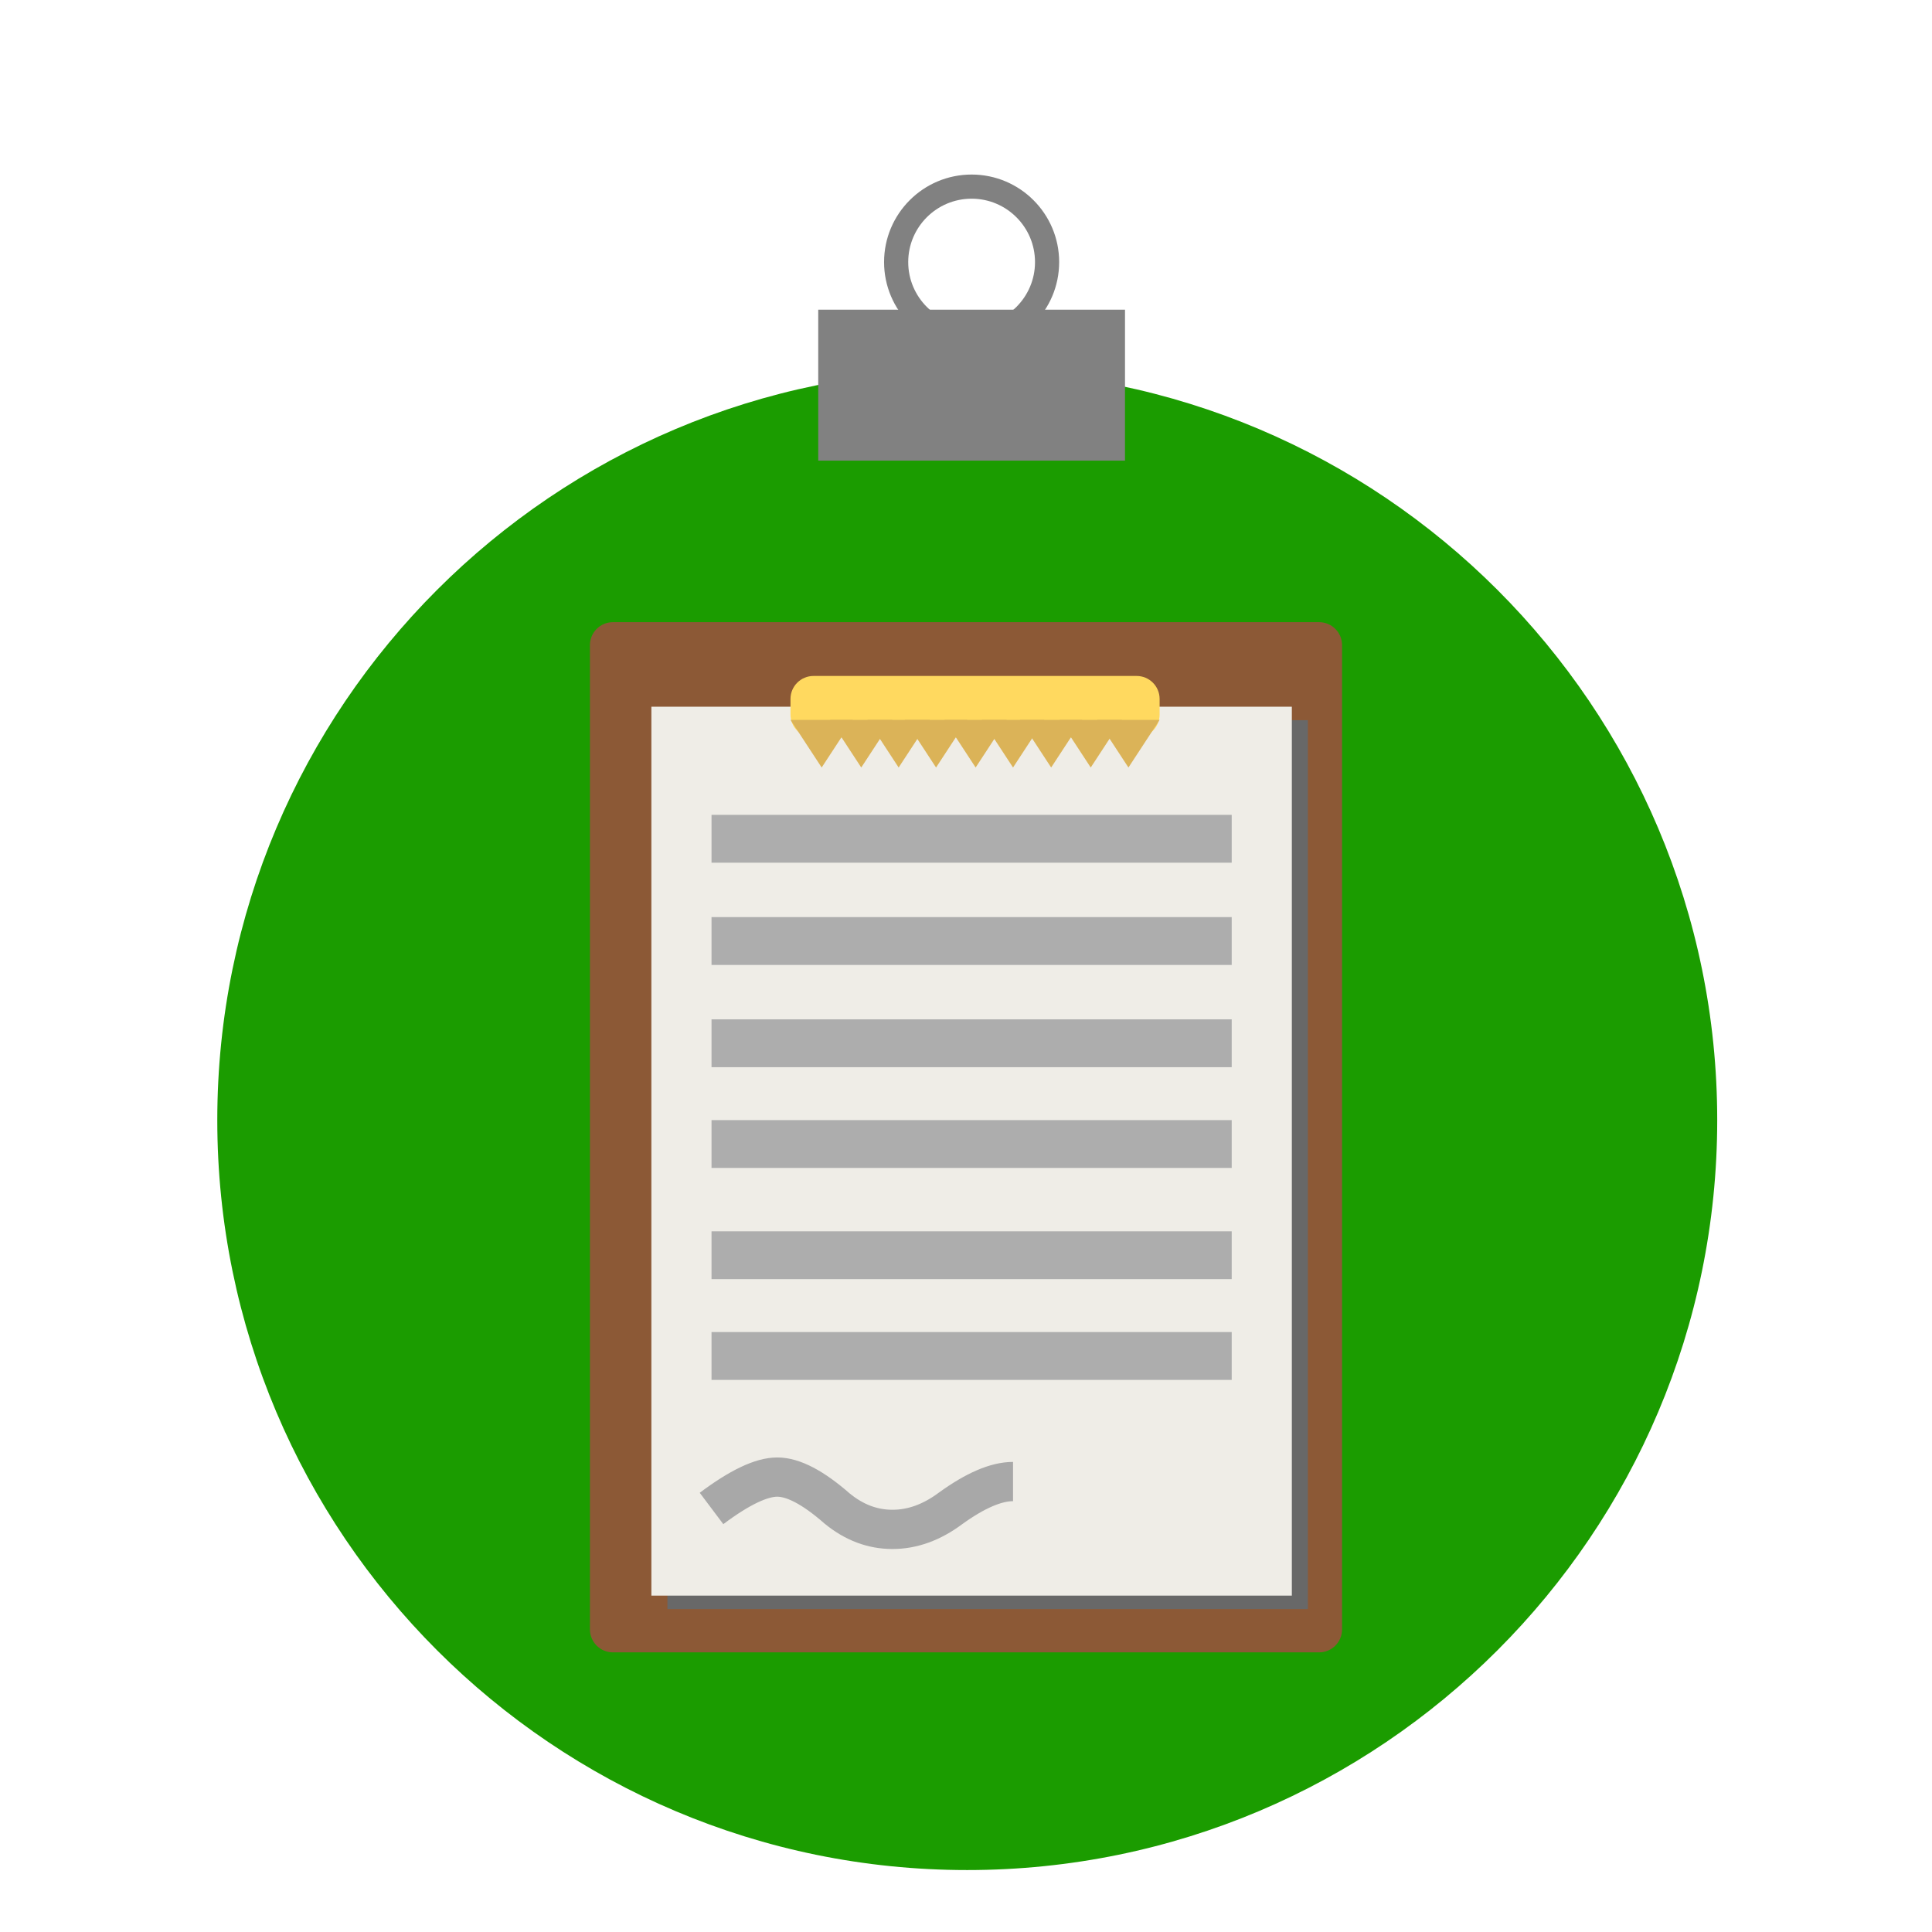
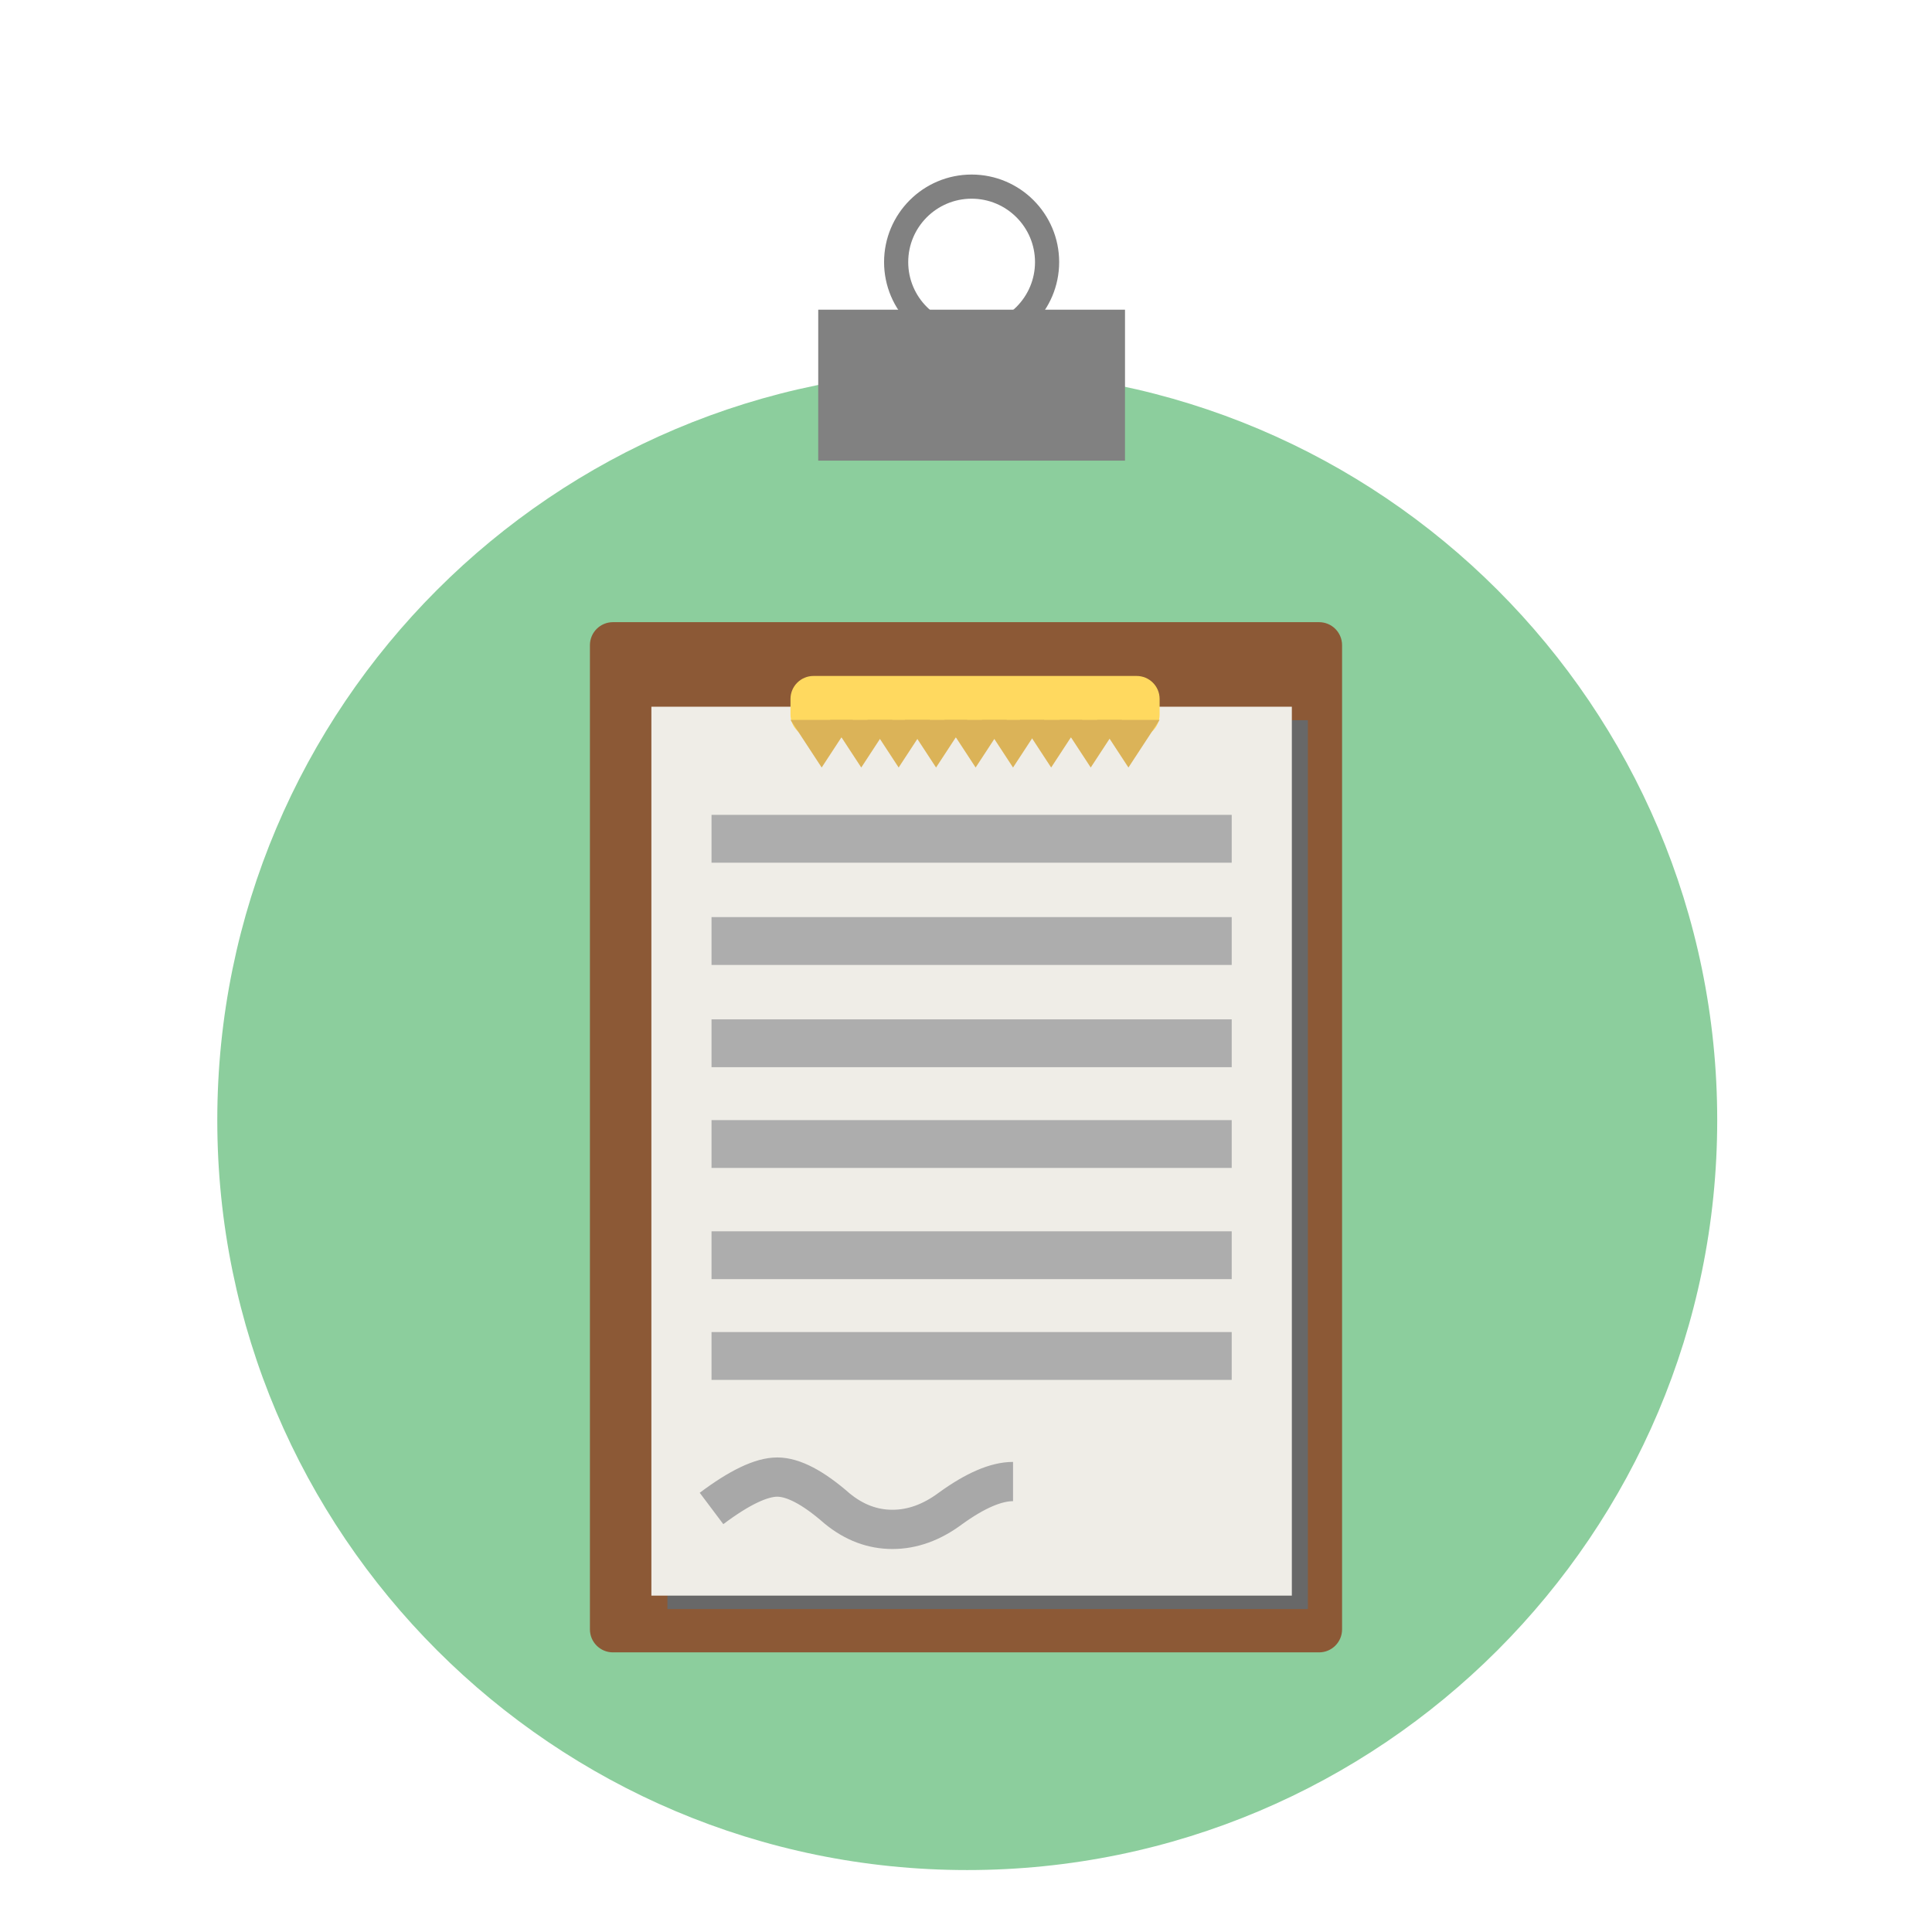
- <svg xmlns="http://www.w3.org/2000/svg" xmlns:xlink="http://www.w3.org/1999/xlink" version="1.1" preserveAspectRatio="xMidYMid meet" viewBox="0 0 640 640" width="640" height="640">
-   <defs>
+ <svg xmlns="http://www.w3.org/2000/svg" xmlns:xlink="http://www.w3.org/1999/xlink" version="1.1" preserveAspectRatio="xMidYMid meet" viewBox="0 0 640 640" width="640" height="640" id="svg5912">
+   <defs id="defs5768">
    <path d="M568.85 371.05C568.85 508.16 457.53 619.48 320.41 619.48C183.3 619.48 71.98 508.16 71.98 371.05C71.98 233.93 183.3 122.61 320.41 122.61C457.53 122.61 568.85 233.93 568.85 371.05Z" id="a2JeTMsBWK" />
    <path d="M436.95 206.1C441.17 206.1 444.58 209.51 444.58 213.73C444.58 280.46 444.58 473.02 444.58 539.75C444.58 543.96 441.17 547.37 436.95 547.37C388.65 547.37 251.35 547.37 203.05 547.37C198.83 547.37 195.42 543.96 195.42 539.75C195.42 473.02 195.42 280.46 195.42 213.73C195.42 209.51 198.83 206.1 203.05 206.1C251.35 206.1 388.65 206.1 436.95 206.1Z" id="f15FnEi8dJ" />
    <path d="M221.09 238.57L433.25 238.57C433.25 236.8 433.25 260.46 433.25 309.54C433.25 358.62 433.25 433.11 433.25 533.03L221.09 533.03L221.09 238.57Z" id="dnbZYaOXt" />
    <path d="M215.78 234.11L427.94 234.11L427.94 528.57L215.78 528.57L215.78 234.11Z" id="b1fNd7ncI" />
    <path d="M376.52 223.92C380.73 223.92 384.14 227.33 384.14 231.54C384.14 234.1 384.14 234.13 384.14 236.68C384.14 240.89 380.73 244.3 376.52 244.3C353.59 244.3 292.42 244.3 269.49 244.3C265.28 244.3 261.86 240.89 261.86 236.68C261.86 234.13 261.86 234.1 261.86 231.54C261.86 227.33 265.28 223.92 269.49 223.92C292.42 223.92 353.59 223.92 376.52 223.92Z" id="a1pjSww2gE" />
    <path d="M282.52 238.47L272.19 254.25L261.86 238.47L282.52 238.47Z" id="g2PTitsVz" />
    <path d="M295.63 238.47L285.3 254.25L274.97 238.47L295.63 238.47Z" id="jexjVqvRQ" />
    <path d="M308.02 238.47L297.69 254.25L287.36 238.47L308.02 238.47Z" id="elZbsNtDK" />
    <path d="M320.41 238.47L310.08 254.25L299.75 238.47L320.41 238.47Z" id="a7wLSezmpd" />
    <path d="M333.52 238.47L323.19 254.25L312.86 238.47L333.52 238.47Z" id="lObgGsx2i" />
    <path d="M345.91 238.47L335.58 254.25L325.25 238.47L345.91 238.47Z" id="a3gXSkFYN5" />
    <path d="M358.54 238.47L348.21 254.25L337.88 238.47L358.54 238.47Z" id="aBoVTBXA" />
    <path d="M384.14 238.47L373.81 254.25L363.48 238.47L384.14 238.47Z" id="d1az8l76vl" />
    <path d="M371.65 238.47L361.32 254.25L350.99 238.47L371.65 238.47Z" id="e9Uruj2ix" />
    <path d="M235.7 269.93L408.02 269.93L408.02 285.78L235.7 285.78L235.7 269.93Z" id="brQ26UB0k" />
    <path d="M235.7 303.8L408.02 303.8L408.02 319.65L235.7 319.65L235.7 303.8Z" id="b31fxaRMRX" />
    <path d="M235.7 337.67L408.02 337.67L408.02 353.52L235.7 353.52L235.7 337.67Z" id="d3oL8ZNHIb" />
    <path d="M235.7 371.05L408.02 371.05L408.02 386.89L235.7 386.89L235.7 371.05Z" id="h2BezTdQnl" />
    <path d="M235.7 407.89L408.02 407.89L408.02 423.73L235.7 423.73L235.7 407.89Z" id="a1mFWixpn5" />
    <path d="M235.7 441.26L408.02 441.26L408.02 457.11L235.7 457.11L235.7 441.26Z" id="d1mlP5UdD" />
    <path d="M335.58 490.78C329.97 490.78 323.06 493.75 314.84 499.7C308.64 504.32 302.23 506.63 295.63 506.63C289.03 506.63 282.91 504.32 277.29 499.7C269.37 492.76 262.77 489.3 257.48 489.3C252.2 489.3 244.94 492.76 235.7 499.7" id="a6DGL9LijZ" />
    <path d="" id="a3WcGdaPEy" />
    <path d="M271.05 102.59L323.78 102.59L372.67 102.59L372.67 152.59L271.05 152.59L271.05 102.59Z" id="a1omTXCspi" />
    <path d="M346.86 86.82C346.86 100.62 335.66 111.82 321.86 111.82C308.06 111.82 296.86 100.62 296.86 86.82C296.86 73.02 308.06 61.82 321.86 61.82C335.66 61.82 346.86 73.02 346.86 86.82Z" id="a21V7aPRNB" />
  </defs>
-   <g>
-     <g>
-       <g>
-         <use xlink:href="#a2JeTMsBWK" opacity="1" fill="#1b9c00" fill-opacity="1" />
+   <g id="g5910">
+     <g id="g5908">
+       <use height="100%" width="100%" y="0" x="0" style="opacity:1;fill:#8cce9d;fill-opacity:1" id="use5770" xlink:href="#a2JeTMsBWK" />
+       <g id="g5776">
+         <use xlink:href="#f15FnEi8dJ" opacity="1" fill="#8c5936" fill-opacity="1" id="use5774" />
      </g>
-       <g>
-         <use xlink:href="#f15FnEi8dJ" opacity="1" fill="#8c5936" fill-opacity="1" />
+       <g id="g5780">
+         <use xlink:href="#dnbZYaOXt" opacity="1" fill="#686868" fill-opacity="1" id="use5778" />
      </g>
-       <g>
-         <use xlink:href="#dnbZYaOXt" opacity="1" fill="#686868" fill-opacity="1" />
+       <g id="g5784">
+         <use xlink:href="#b1fNd7ncI" opacity="1" fill="#efede7" fill-opacity="1" id="use5782" />
      </g>
-       <g>
-         <use xlink:href="#b1fNd7ncI" opacity="1" fill="#efede7" fill-opacity="1" />
+       <g id="g5788">
+         <use xlink:href="#a1pjSww2gE" opacity="1" fill="#ffd95f" fill-opacity="1" id="use5786" />
      </g>
-       <g>
-         <use xlink:href="#a1pjSww2gE" opacity="1" fill="#ffd95f" fill-opacity="1" />
-       </g>
-       <g>
-         <use xlink:href="#g2PTitsVz" opacity="1" fill="#dbb358" fill-opacity="1" />
-         <g>
-           <use xlink:href="#g2PTitsVz" opacity="1" fill-opacity="0" stroke="#000000" stroke-width="0" stroke-opacity="1" />
+       <g id="g5796">
+         <use xlink:href="#g2PTitsVz" opacity="1" fill="#dbb358" fill-opacity="1" id="use5790" />
+         <g id="g5794">
+           <use xlink:href="#g2PTitsVz" opacity="1" fill-opacity="0" stroke="#000000" stroke-width="0" stroke-opacity="1" id="use5792" />
        </g>
      </g>
-       <g>
-         <use xlink:href="#jexjVqvRQ" opacity="1" fill="#dbb358" fill-opacity="1" />
-         <g>
-           <use xlink:href="#jexjVqvRQ" opacity="1" fill-opacity="0" stroke="#000000" stroke-width="0" stroke-opacity="1" />
+       <g id="g5804">
+         <use xlink:href="#jexjVqvRQ" opacity="1" fill="#dbb358" fill-opacity="1" id="use5798" />
+         <g id="g5802">
+           <use xlink:href="#jexjVqvRQ" opacity="1" fill-opacity="0" stroke="#000000" stroke-width="0" stroke-opacity="1" id="use5800" />
        </g>
      </g>
-       <g>
-         <use xlink:href="#elZbsNtDK" opacity="1" fill="#dbb358" fill-opacity="1" />
-         <g>
-           <use xlink:href="#elZbsNtDK" opacity="1" fill-opacity="0" stroke="#000000" stroke-width="0" stroke-opacity="1" />
+       <g id="g5812">
+         <use xlink:href="#elZbsNtDK" opacity="1" fill="#dbb358" fill-opacity="1" id="use5806" />
+         <g id="g5810">
+           <use xlink:href="#elZbsNtDK" opacity="1" fill-opacity="0" stroke="#000000" stroke-width="0" stroke-opacity="1" id="use5808" />
        </g>
      </g>
-       <g>
-         <use xlink:href="#a7wLSezmpd" opacity="1" fill="#dbb358" fill-opacity="1" />
-         <g>
-           <use xlink:href="#a7wLSezmpd" opacity="1" fill-opacity="0" stroke="#000000" stroke-width="0" stroke-opacity="1" />
+       <g id="g5820">
+         <use xlink:href="#a7wLSezmpd" opacity="1" fill="#dbb358" fill-opacity="1" id="use5814" />
+         <g id="g5818">
+           <use xlink:href="#a7wLSezmpd" opacity="1" fill-opacity="0" stroke="#000000" stroke-width="0" stroke-opacity="1" id="use5816" />
        </g>
      </g>
-       <g>
-         <use xlink:href="#lObgGsx2i" opacity="1" fill="#dbb358" fill-opacity="1" />
-         <g>
-           <use xlink:href="#lObgGsx2i" opacity="1" fill-opacity="0" stroke="#000000" stroke-width="0" stroke-opacity="1" />
+       <g id="g5828">
+         <use xlink:href="#lObgGsx2i" opacity="1" fill="#dbb358" fill-opacity="1" id="use5822" />
+         <g id="g5826">
+           <use xlink:href="#lObgGsx2i" opacity="1" fill-opacity="0" stroke="#000000" stroke-width="0" stroke-opacity="1" id="use5824" />
        </g>
      </g>
-       <g>
-         <use xlink:href="#a3gXSkFYN5" opacity="1" fill="#dbb358" fill-opacity="1" />
-         <g>
-           <use xlink:href="#a3gXSkFYN5" opacity="1" fill-opacity="0" stroke="#000000" stroke-width="0" stroke-opacity="1" />
+       <g id="g5836">
+         <use xlink:href="#a3gXSkFYN5" opacity="1" fill="#dbb358" fill-opacity="1" id="use5830" />
+         <g id="g5834">
+           <use xlink:href="#a3gXSkFYN5" opacity="1" fill-opacity="0" stroke="#000000" stroke-width="0" stroke-opacity="1" id="use5832" />
        </g>
      </g>
-       <g>
-         <use xlink:href="#aBoVTBXA" opacity="1" fill="#dbb358" fill-opacity="1" />
-         <g>
-           <use xlink:href="#aBoVTBXA" opacity="1" fill-opacity="0" stroke="#000000" stroke-width="0" stroke-opacity="1" />
+       <g id="g5844">
+         <use xlink:href="#aBoVTBXA" opacity="1" fill="#dbb358" fill-opacity="1" id="use5838" />
+         <g id="g5842">
+           <use xlink:href="#aBoVTBXA" opacity="1" fill-opacity="0" stroke="#000000" stroke-width="0" stroke-opacity="1" id="use5840" />
        </g>
      </g>
-       <g>
-         <use xlink:href="#d1az8l76vl" opacity="1" fill="#dbb358" fill-opacity="1" />
-         <g>
-           <use xlink:href="#d1az8l76vl" opacity="1" fill-opacity="0" stroke="#000000" stroke-width="0" stroke-opacity="1" />
+       <g id="g5852">
+         <use xlink:href="#d1az8l76vl" opacity="1" fill="#dbb358" fill-opacity="1" id="use5846" />
+         <g id="g5850">
+           <use xlink:href="#d1az8l76vl" opacity="1" fill-opacity="0" stroke="#000000" stroke-width="0" stroke-opacity="1" id="use5848" />
        </g>
      </g>
-       <g>
-         <use xlink:href="#e9Uruj2ix" opacity="1" fill="#dbb358" fill-opacity="1" />
-         <g>
-           <use xlink:href="#e9Uruj2ix" opacity="1" fill-opacity="0" stroke="#000000" stroke-width="0" stroke-opacity="1" />
+       <g id="g5860">
+         <use xlink:href="#e9Uruj2ix" opacity="1" fill="#dbb358" fill-opacity="1" id="use5854" />
+         <g id="g5858">
+           <use xlink:href="#e9Uruj2ix" opacity="1" fill-opacity="0" stroke="#000000" stroke-width="0" stroke-opacity="1" id="use5856" />
        </g>
      </g>
-       <g>
-         <use xlink:href="#brQ26UB0k" opacity="1" fill="#adadad" fill-opacity="1" />
+       <g id="g5864">
+         <use xlink:href="#brQ26UB0k" opacity="1" fill="#adadad" fill-opacity="1" id="use5862" />
      </g>
-       <g>
-         <use xlink:href="#b31fxaRMRX" opacity="1" fill="#adadad" fill-opacity="1" />
+       <g id="g5868">
+         <use xlink:href="#b31fxaRMRX" opacity="1" fill="#adadad" fill-opacity="1" id="use5866" />
      </g>
-       <g>
-         <use xlink:href="#d3oL8ZNHIb" opacity="1" fill="#adadad" fill-opacity="1" />
+       <g id="g5872">
+         <use xlink:href="#d3oL8ZNHIb" opacity="1" fill="#adadad" fill-opacity="1" id="use5870" />
      </g>
-       <g>
-         <use xlink:href="#h2BezTdQnl" opacity="1" fill="#adadad" fill-opacity="1" />
+       <g id="g5876">
+         <use xlink:href="#h2BezTdQnl" opacity="1" fill="#adadad" fill-opacity="1" id="use5874" />
      </g>
-       <g>
-         <use xlink:href="#a1mFWixpn5" opacity="1" fill="#adadad" fill-opacity="1" />
+       <g id="g5880">
+         <use xlink:href="#a1mFWixpn5" opacity="1" fill="#adadad" fill-opacity="1" id="use5878" />
      </g>
-       <g>
-         <use xlink:href="#d1mlP5UdD" opacity="1" fill="#adadad" fill-opacity="1" />
+       <g id="g5884">
+         <use xlink:href="#d1mlP5UdD" opacity="1" fill="#adadad" fill-opacity="1" id="use5882" />
      </g>
-       <g>
-         <g>
-           <use xlink:href="#a6DGL9LijZ" opacity="1" fill-opacity="0" stroke="#a8a8a8" stroke-width="13" stroke-opacity="1" />
+       <g id="g5890">
+         <g id="g5888">
+           <use xlink:href="#a6DGL9LijZ" opacity="1" fill-opacity="0" stroke="#a8a8a8" stroke-width="13" stroke-opacity="1" id="use5886" />
        </g>
      </g>
-       <g>
-         <g>
-           <use xlink:href="#a3WcGdaPEy" opacity="1" fill-opacity="0" stroke="#000000" stroke-width="2" stroke-opacity="1" />
+       <g id="g5896">
+         <g id="g5894">
+           <use xlink:href="#a3WcGdaPEy" opacity="1" fill-opacity="0" stroke="#000000" stroke-width="2" stroke-opacity="1" id="use5892" />
        </g>
      </g>
-       <g>
-         <use xlink:href="#a1omTXCspi" opacity="1" fill="#818181" fill-opacity="1" />
+       <g id="g5900">
+         <use xlink:href="#a1omTXCspi" opacity="1" fill="#818181" fill-opacity="1" id="use5898" />
      </g>
-       <g>
-         <g>
-           <use xlink:href="#a21V7aPRNB" opacity="1" fill-opacity="0" stroke="#818181" stroke-width="8" stroke-opacity="1" />
+       <g id="g5906">
+         <g id="g5904">
+           <use xlink:href="#a21V7aPRNB" opacity="1" fill-opacity="0" stroke="#818181" stroke-width="8" stroke-opacity="1" id="use5902" />
        </g>
      </g>
    </g>
  </g>
</svg>
